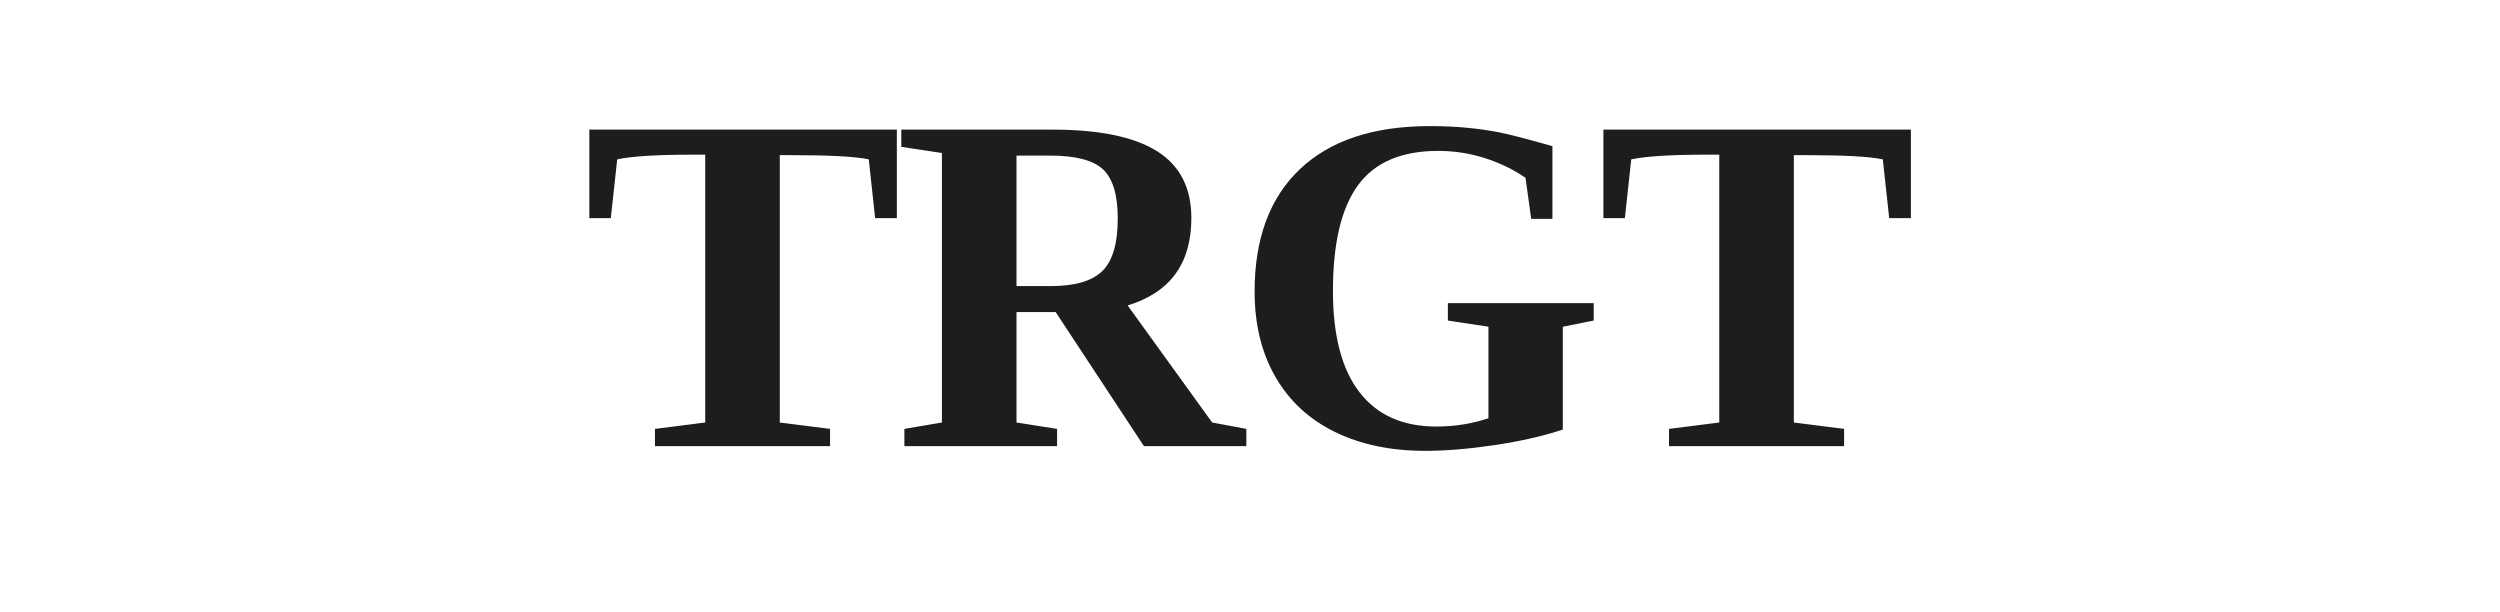
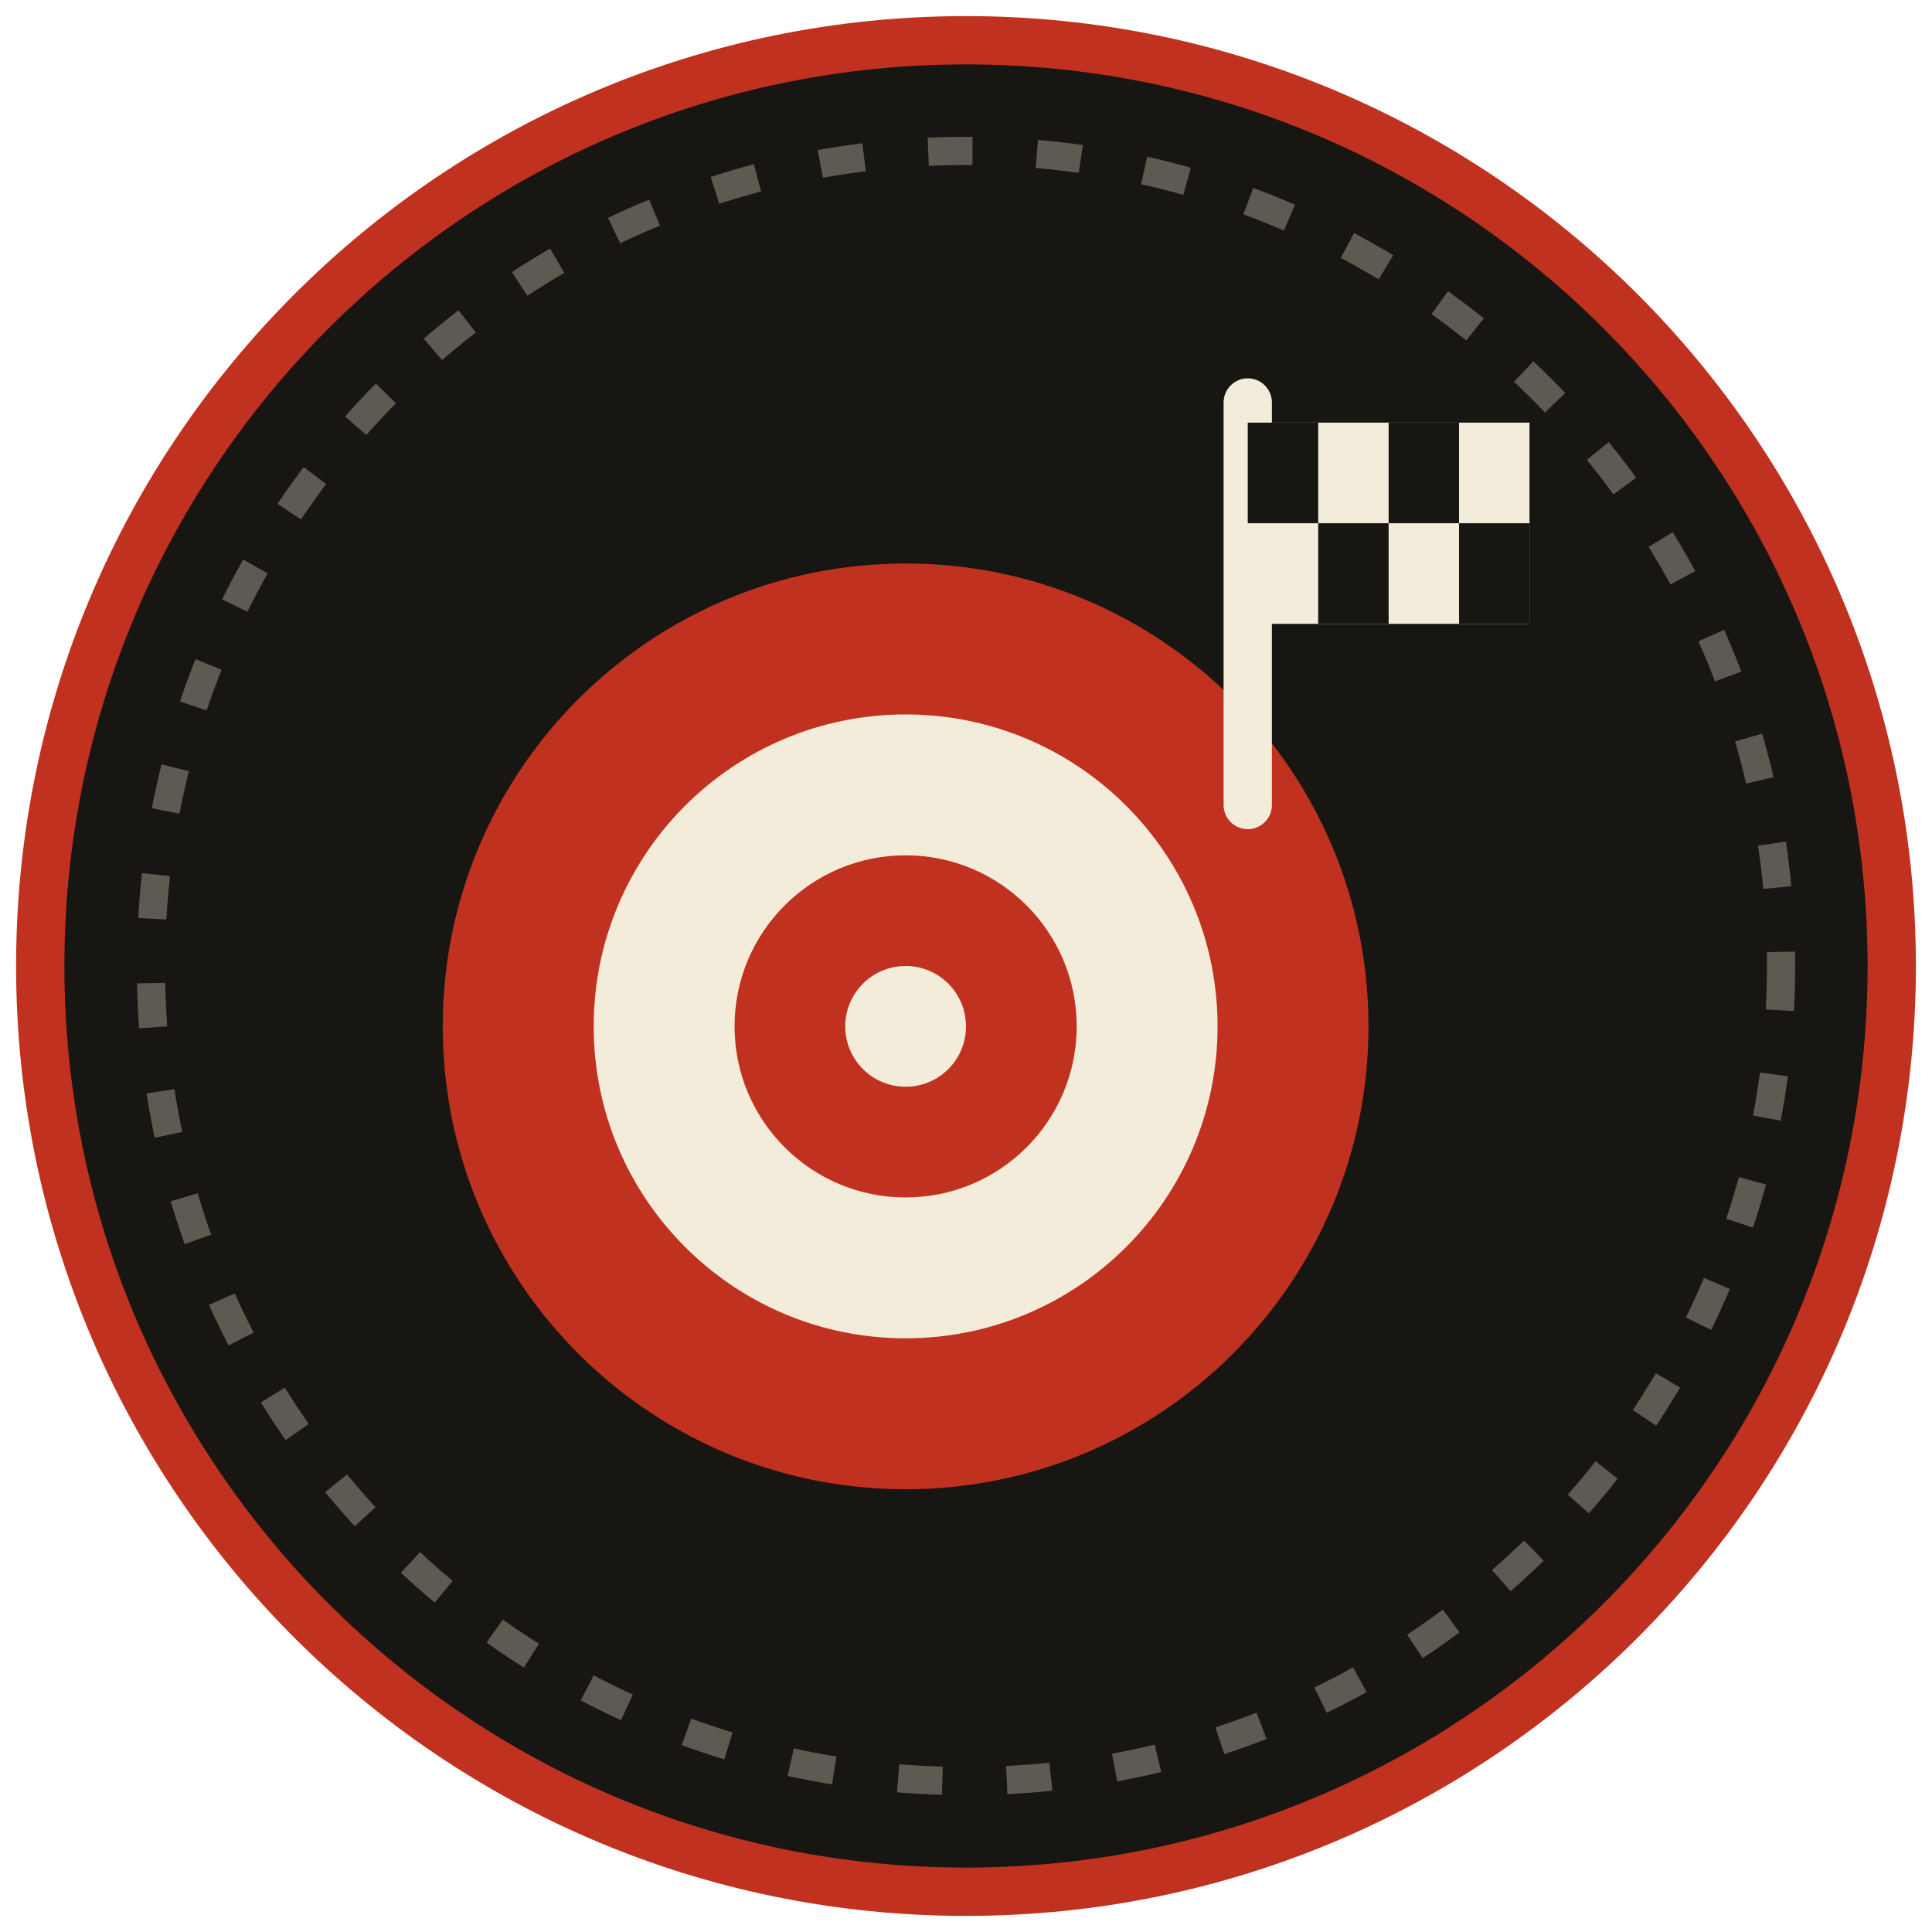
- <svg xmlns="http://www.w3.org/2000/svg" viewBox="0 0 900 220" role="img" aria-label="TRGT">
-   <text x="50%" y="73%" text-anchor="middle" font-family="Georgia, 'Times New Roman', serif" font-size="174" font-weight="700" letter-spacing="-4" fill="#1d1d1b">TRGT</text>
+ <svg xmlns="http://www.w3.org/2000/svg" viewBox="0 0 96 96" role="img" aria-label="TRGT">
+   <circle cx="48" cy="48" r="46" fill="#171612" />
+   <circle cx="48" cy="48" r="40.5" fill="none" stroke="#f4ecdb" stroke-opacity="0.32" stroke-width="1.4" stroke-dasharray="2.2 3.2" />
+   <circle cx="48" cy="48" r="46" fill="none" stroke="#c0321f" stroke-width="2.4" />
+   <circle cx="45" cy="51" r="23" fill="#c0321f" />
+   <circle cx="45" cy="51" r="15.5" fill="#f4ecdb" />
+   <circle cx="45" cy="51" r="8.5" fill="#c0321f" />
+   <circle cx="45" cy="51" r="3" fill="#f4ecdb" />
+   <path d="M62,20 V40" stroke="#f4ecdb" stroke-width="2.4" stroke-linecap="round" />
+   <path d="M62,21 h14 v10 h-14 Z" fill="#f4ecdb" />
+   <path d="M62,21 h3.5 v5 h-3.5 Z M69,21 h3.5 v5 h-3.5 Z M65.5,26 h3.5 v5 h-3.5 Z M72.5,26 h3.5 v5 h-3.5 Z" fill="#171612" />
</svg>
